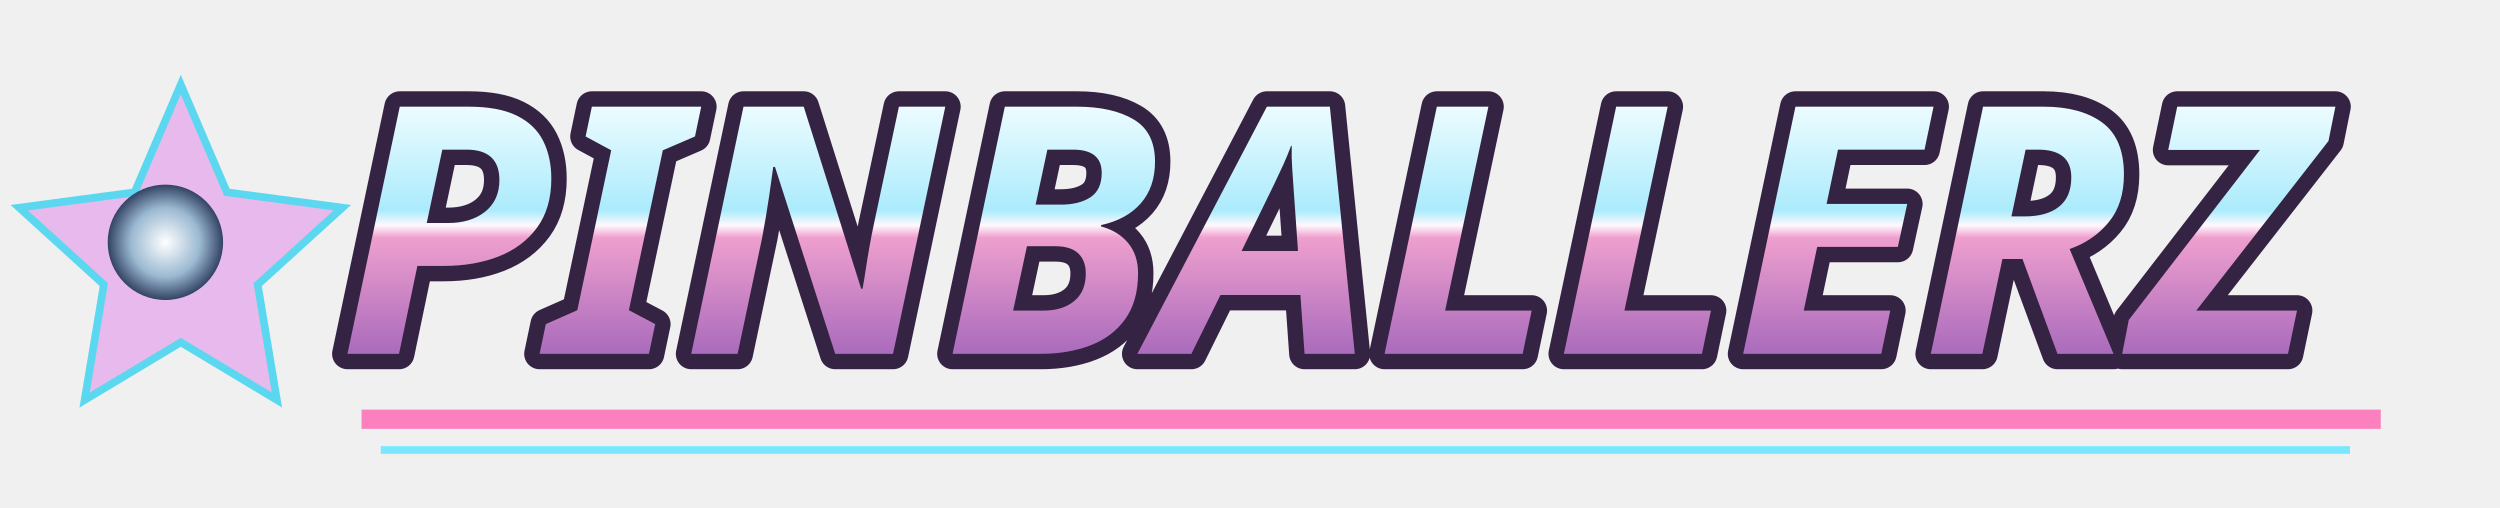
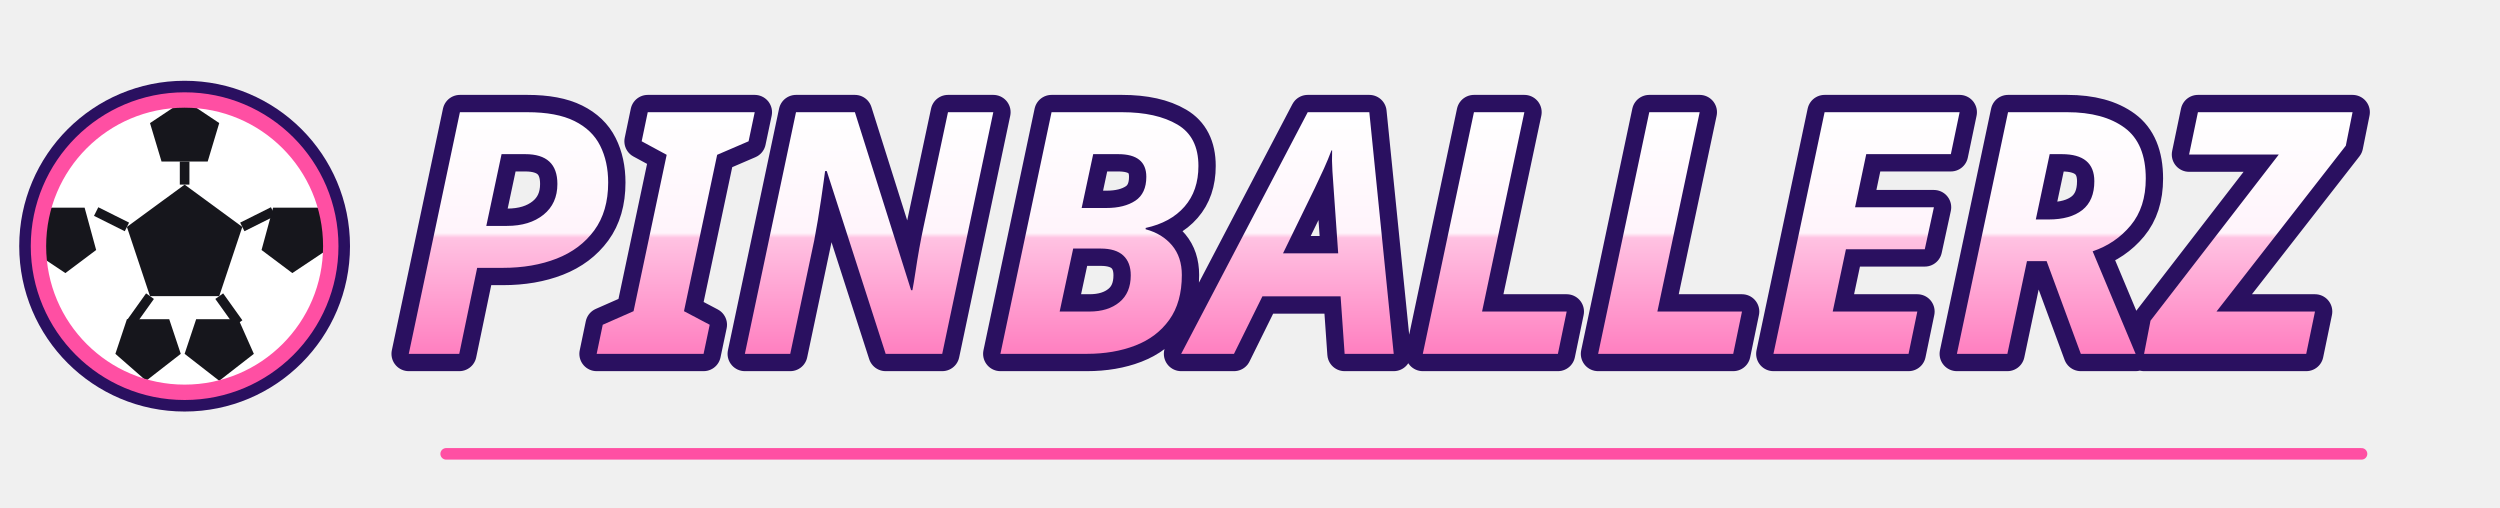
<svg xmlns="http://www.w3.org/2000/svg" viewBox="0 0 650 132">
  <defs>
-     <linearGradient id="chrome" x2="0" y2="1">
-       <stop stop-color="#ecfcff" />
-       <stop offset=".42" stop-color="#abebfc" />
-       <stop offset=".48" stop-color="#fff9fc" />
-       <stop offset=".53" stop-color="#ee9fce" />
-       <stop offset="1" stop-color="#a96bbc" />
+     <linearGradient id="kit" x2="0" y2="1">
+       <stop stop-color="#ffffff" />
+       <stop offset=".5" stop-color="#fff4fb" />
+       <stop offset=".52" stop-color="#ffc2e2" />
+       <stop offset="1" stop-color="#ff7fc0" />
    </linearGradient>
-     <radialGradient id="ball">
-       <stop stop-color="#fff" />
-       <stop offset=".6" stop-color="#9bb9d1" />
-       <stop offset="1" stop-color="#334364" />
-     </radialGradient>
+     <linearGradient id="grass" x2="1">
+       <stop stop-color="#2f9c3a" />
+       <stop offset="1" stop-color="#7be06a" />
+     </linearGradient>
+     <clipPath id="ballClip">
+       <circle cx="48" cy="64" r="38" />
+     </clipPath>
  </defs>
-   <path d="m25 22 12 28 30 4-22 20 5 30-25-15L0 104l5-30-22-20 30-4z" transform="translate(22 0)" fill="#e7b9ed" stroke="#5bd8ef" stroke-width="2" />
-   <text x="88" y="92" fill="url(#chrome)" stroke="#352344" stroke-width="8" paint-order="stroke" stroke-linejoin="round" font-family="Impact,Arial Black,sans-serif" font-style="italic" font-size="90" font-weight="900" textLength="548" lengthAdjust="spacingAndGlyphs">PINBALLERZ</text>
-   <path d="m94 109 525 0" stroke="#fc80bd" stroke-width="5" />
-   <path d="m99 117 512 0" stroke="#79e8ff" stroke-width="2" />
-   <circle cx="43" cy="63" r="15" fill="url(#ball)" />
+   <circle cx="48" cy="64" r="43" fill="#2a1060" />
+   <g clip-path="url(#ballClip)">
+     <circle cx="48" cy="64" r="38" fill="#ffffff" />
+     <path d="m48 48 15 11-6 18H39l-6-18z" fill="#16161c" />
+     <path d="m48 26 9 6-3 10H42l-3-10zM83 54l2 11-9 6-8-6 3-11zM13 54l9 0 3 11-8 6-9-6zM30 92l3-9h11l3 9-9 7zM66 92l-9 7-9-7 3-9h11z" fill="#16161c" />
+     <path d="M48 48v-6M63 59l8-4M57 77l5 7M39 77l-5 7M33 59l-8-4" stroke="#16161c" stroke-width="2.5" />
+   </g>
+   <circle cx="48" cy="64" r="38" fill="none" stroke="#ff4fa3" stroke-width="4" />
+   <text x="104" y="92" fill="url(#kit)" stroke="#2a1060" stroke-width="9" paint-order="stroke" stroke-linejoin="round" font-family="Impact,Arial Black,sans-serif" font-style="italic" font-size="88" font-weight="900" textLength="532" lengthAdjust="spacingAndGlyphs">PINBALLERZ</text>
+   <path d="m110 108 516 0" stroke="url(#grass)" stroke-width="7" stroke-linecap="round" />
+   <path d="m116 118 498 0" stroke="#ff4fa3" stroke-width="3" stroke-linecap="round" />
</svg>
